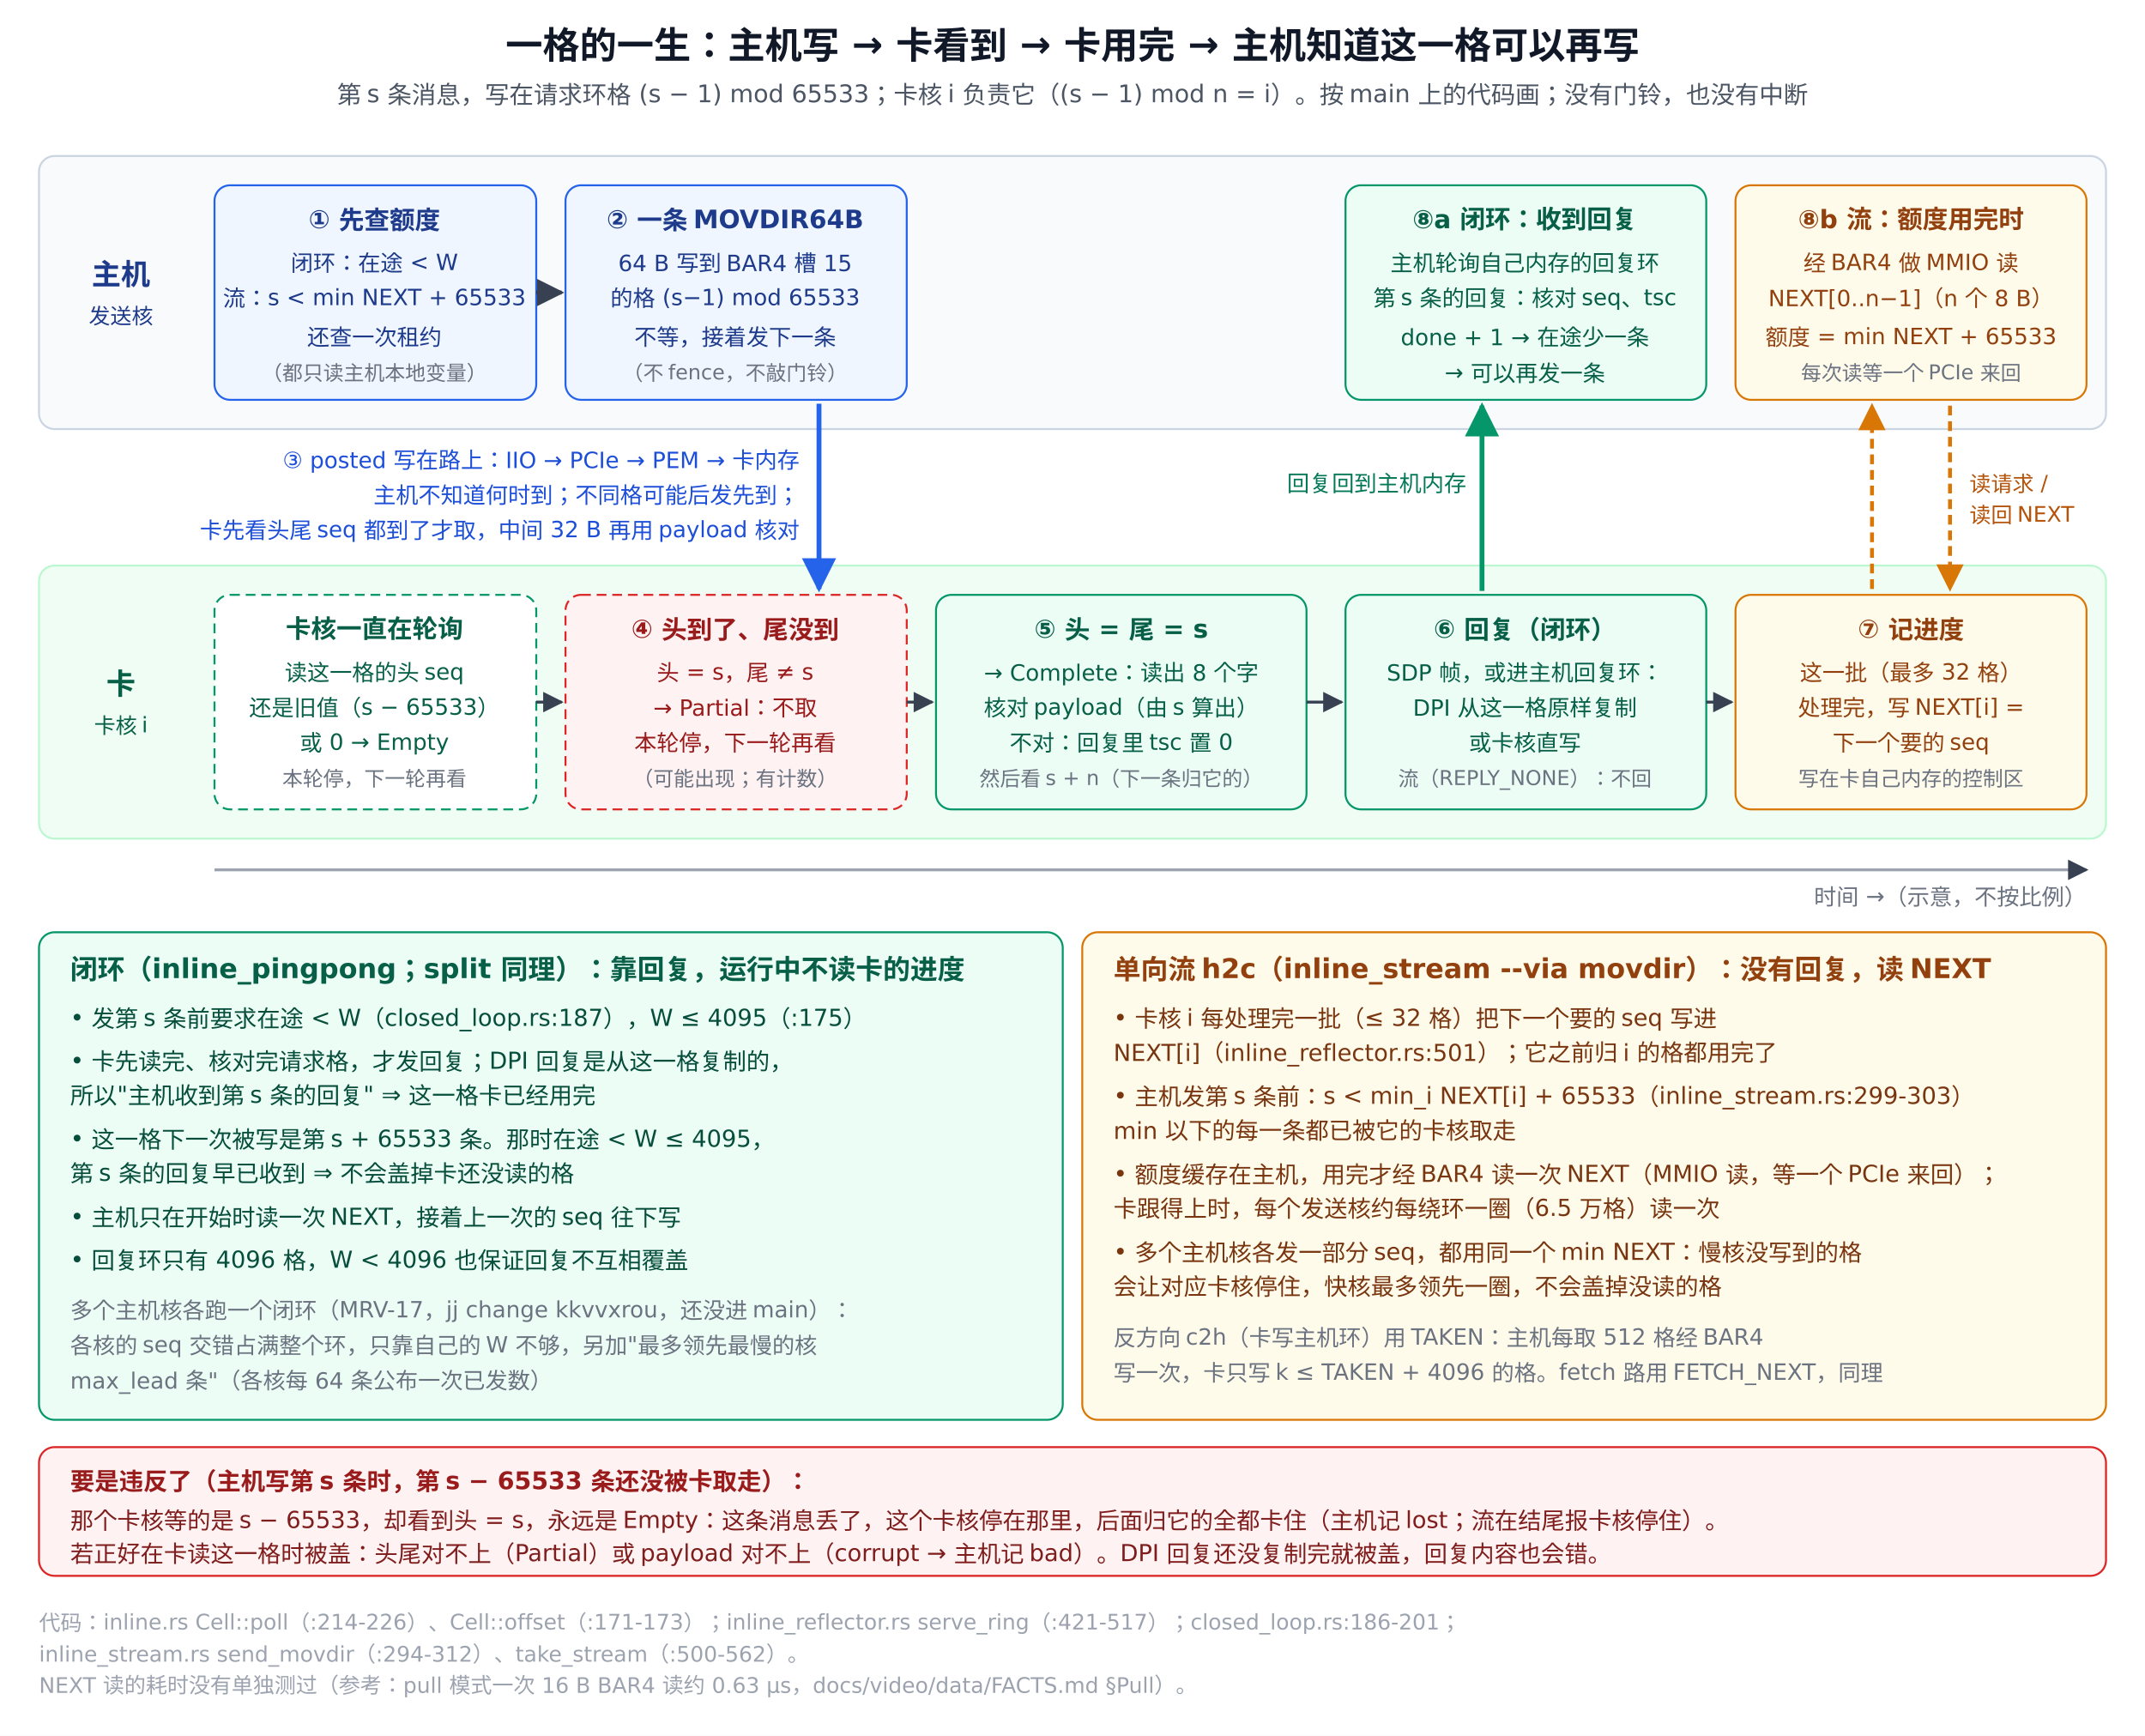
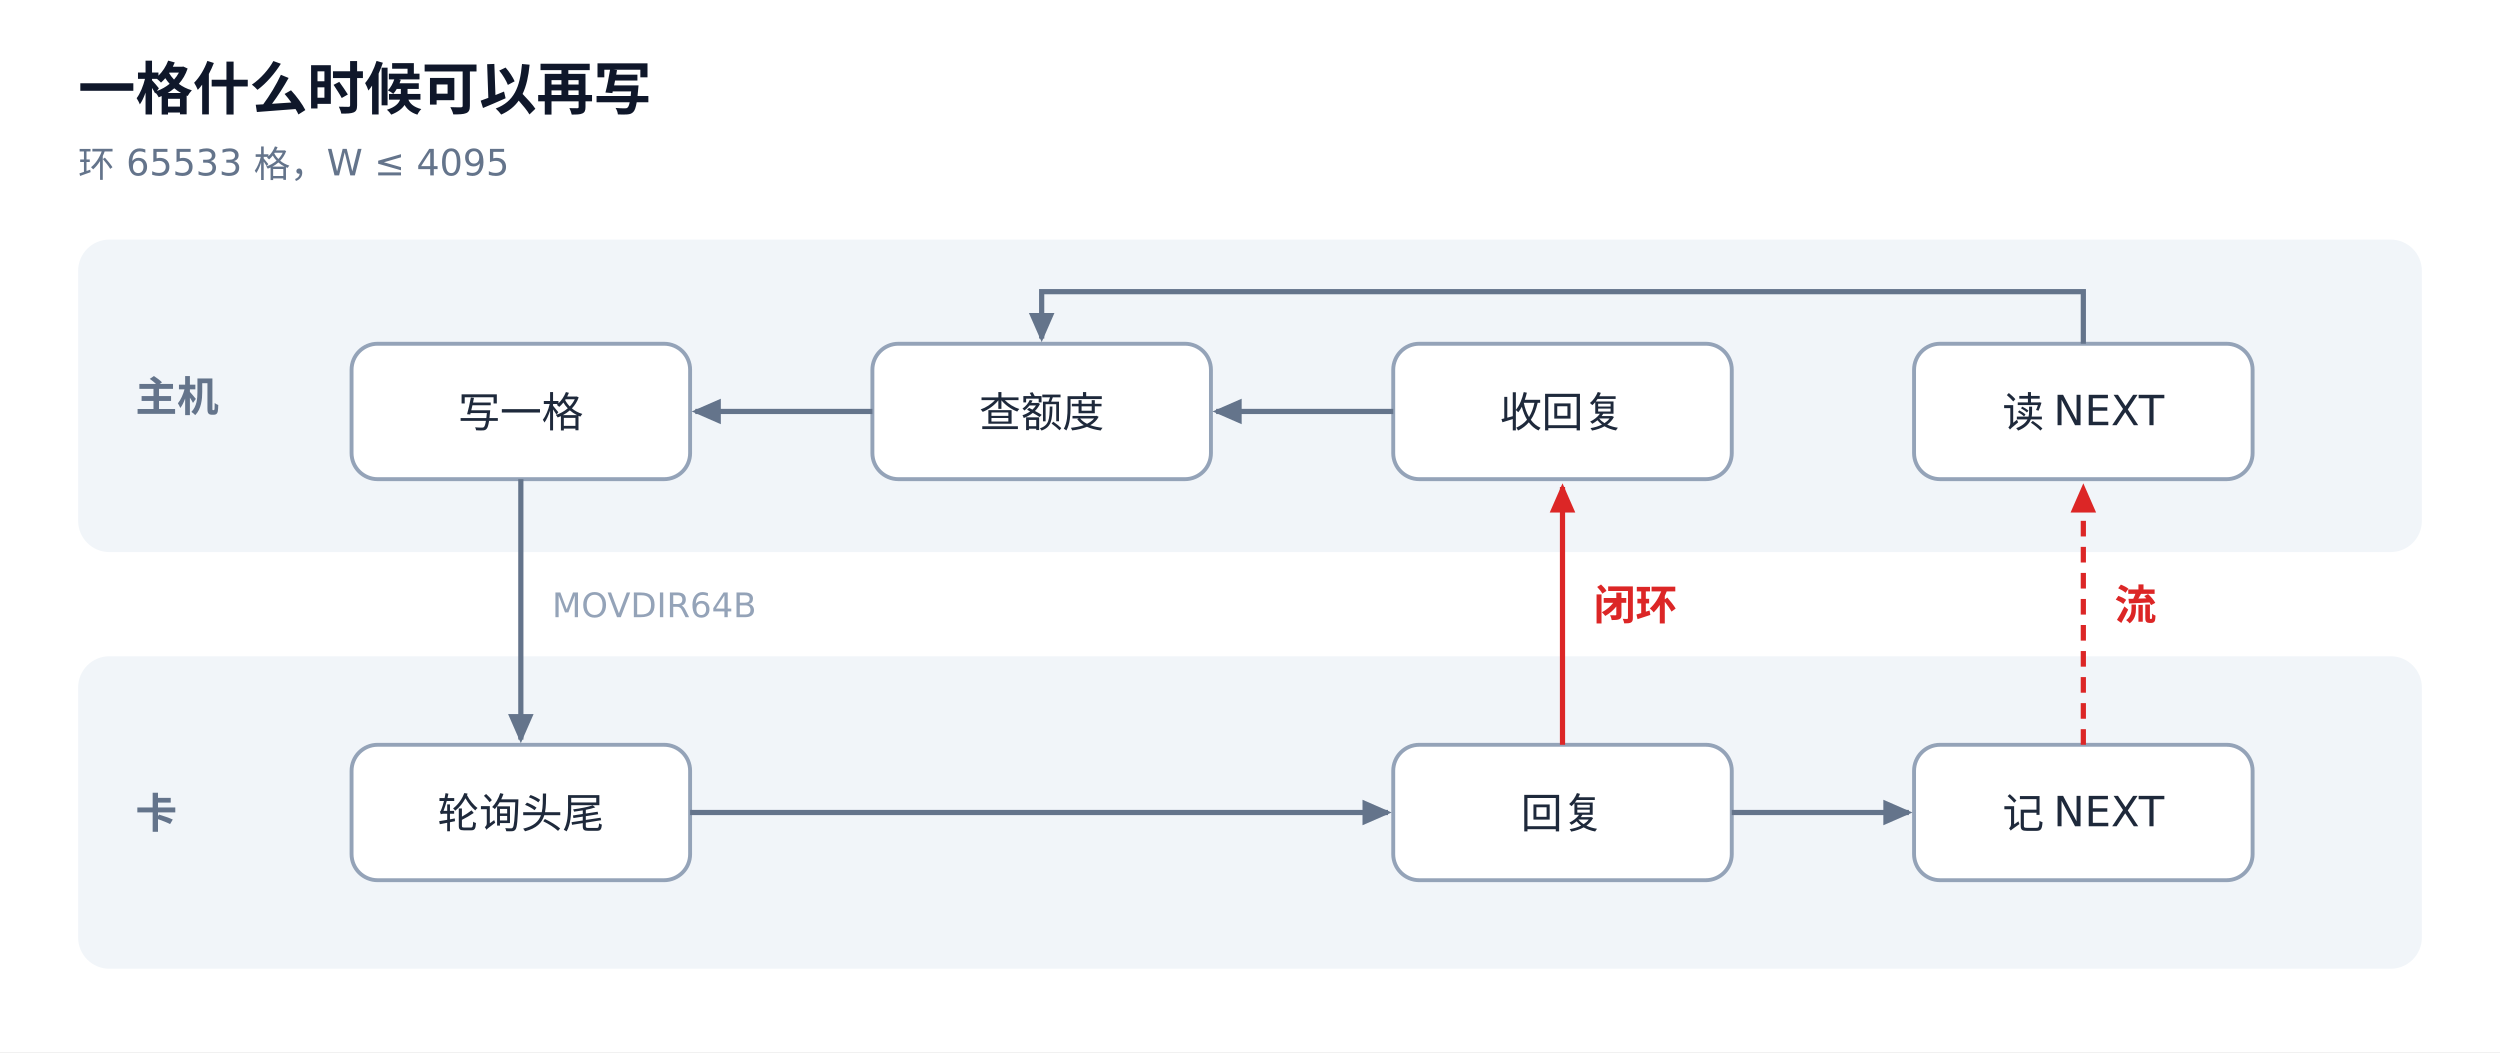
- <svg xmlns="http://www.w3.org/2000/svg" width="1100" height="890" viewBox="0 0 1100 890" font-family="Droid Sans Fallback, DejaVu Sans, sans-serif">
+ <svg xmlns="http://www.w3.org/2000/svg" width="960" height="404" viewBox="0 0 960 404" font-family="Droid Sans Fallback, DejaVu Sans, sans-serif">
  <defs>
-     <marker id="arrow" viewBox="0 0 10 10" refX="9" refY="5" markerWidth="7" markerHeight="7" orient="auto-start-reverse">
-       <path d="M 0 0 L 10 5 L 0 10 z" fill="#374151" />
+     <marker id="head" viewBox="0 0 10 10" refX="8" refY="5" markerWidth="7" markerHeight="7" orient="auto">
+       <path d="M 1 1.5 L 9 5 L 1 8.5 z" fill="#64748b" />
    </marker>
-     <marker id="arrowb" viewBox="0 0 10 10" refX="9" refY="5" markerWidth="7" markerHeight="7" orient="auto-start-reverse">
-       <path d="M 0 0 L 10 5 L 0 10 z" fill="#2563eb" />
-     </marker>
-     <marker id="arrowg" viewBox="0 0 10 10" refX="9" refY="5" markerWidth="7" markerHeight="7" orient="auto-start-reverse">
-       <path d="M 0 0 L 10 5 L 0 10 z" fill="#059669" />
-     </marker>
-     <marker id="arrowo" viewBox="0 0 10 10" refX="9" refY="5" markerWidth="7" markerHeight="7" orient="auto-start-reverse">
-       <path d="M 0 0 L 10 5 L 0 10 z" fill="#d97706" />
+     <marker id="head-red" viewBox="0 0 10 10" refX="8" refY="5" markerWidth="7" markerHeight="7" orient="auto">
+       <path d="M 1 1.5 L 9 5 L 1 8.5 z" fill="#dc2626" />
    </marker>
  </defs>
-   <rect x="0" y="0" width="1100" height="890" fill="white" />
-   <text x="550" y="30" text-anchor="middle" font-size="19" font-weight="bold" fill="#111827">一格的一生：主机写 → 卡看到 → 卡用完 → 主机知道这一格可以再写</text>
-   <text x="550" y="53" text-anchor="middle" font-size="12.5" fill="#4b5563">第 s 条消息，写在请求环格 (s − 1) mod 65533；卡核 i 负责它（(s − 1) mod n = i）。按 main 上的代码画；没有门铃，也没有中断</text>
-   <rect x="20" y="80" width="1060" height="140" rx="8" fill="#f8fafc" stroke="#cbd5e1" />
-   <rect x="20" y="290" width="1060" height="140" rx="8" fill="#f0fdf4" stroke="#bbf7d0" />
-   <text x="62" y="146" text-anchor="middle" font-size="15" font-weight="bold" fill="#1e3a8a">主机</text>
-   <text x="62" y="166" text-anchor="middle" font-size="11" fill="#1e3a8a">发送核</text>
-   <text x="62" y="356" text-anchor="middle" font-size="15" font-weight="bold" fill="#065f46">卡</text>
-   <text x="62" y="376" text-anchor="middle" font-size="11" fill="#065f46">卡核 i</text>
-   <rect x="110" y="95" width="165" height="110" rx="8" fill="#eff6ff" stroke="#2563eb" />
-   <text x="192" y="117" text-anchor="middle" font-size="13" font-weight="bold" fill="#1e3a8a">① 先查额度</text>
-   <text x="192" y="139" text-anchor="middle" font-size="11.5" fill="#1e3a8a">闭环：在途 &lt; W</text>
-   <text x="192" y="157" text-anchor="middle" font-size="11.5" fill="#1e3a8a">流：s &lt; min NEXT + 65533</text>
-   <text x="192" y="177" text-anchor="middle" font-size="11.5" fill="#1e3a8a">还查一次租约</text>
-   <text x="192" y="195" text-anchor="middle" font-size="10.5" fill="#6b7280">（都只读主机本地变量）</text>
-   <rect x="290" y="95" width="175" height="110" rx="8" fill="#eff6ff" stroke="#2563eb" />
-   <text x="377" y="117" text-anchor="middle" font-size="13" font-weight="bold" fill="#1e3a8a">② 一条 MOVDIR64B</text>
-   <text x="377" y="139" text-anchor="middle" font-size="11.5" fill="#1e3a8a">64 B 写到 BAR4 槽 15</text>
-   <text x="377" y="157" text-anchor="middle" font-size="11.5" fill="#1e3a8a">的格 (s−1) mod 65533</text>
-   <text x="377" y="177" text-anchor="middle" font-size="11.5" fill="#1e3a8a">不等，接着发下一条</text>
-   <text x="377" y="195" text-anchor="middle" font-size="10.5" fill="#6b7280">（不 fence，不敲门铃）</text>
-   <rect x="690" y="95" width="185" height="110" rx="8" fill="#ecfdf5" stroke="#059669" />
-   <text x="782" y="117" text-anchor="middle" font-size="13" font-weight="bold" fill="#065f46">⑧a 闭环：收到回复</text>
-   <text x="782" y="139" text-anchor="middle" font-size="11.5" fill="#065f46">主机轮询自己内存的回复环</text>
-   <text x="782" y="157" text-anchor="middle" font-size="11.5" fill="#065f46">第 s 条的回复：核对 seq、tsc</text>
-   <text x="782" y="177" text-anchor="middle" font-size="11.5" fill="#065f46">done + 1 → 在途少一条</text>
-   <text x="782" y="195" text-anchor="middle" font-size="11.5" fill="#065f46">→ 可以再发一条</text>
-   <rect x="890" y="95" width="180" height="110" rx="8" fill="#fffbeb" stroke="#d97706" />
-   <text x="980" y="117" text-anchor="middle" font-size="13" font-weight="bold" fill="#92400e">⑧b 流：额度用完时</text>
-   <text x="980" y="139" text-anchor="middle" font-size="11.5" fill="#92400e">经 BAR4 做 MMIO 读</text>
-   <text x="980" y="157" text-anchor="middle" font-size="11.5" fill="#92400e">NEXT[0..n−1]（n 个 8 B）</text>
-   <text x="980" y="177" text-anchor="middle" font-size="11.5" fill="#92400e">额度 = min NEXT + 65533</text>
-   <text x="980" y="195" text-anchor="middle" font-size="10.5" fill="#6b7280">每次读等一个 PCIe 来回</text>
-   <rect x="110" y="305" width="165" height="110" rx="8" fill="white" stroke="#059669" stroke-dasharray="5 3" />
-   <text x="192" y="327" text-anchor="middle" font-size="13" font-weight="bold" fill="#065f46">卡核一直在轮询</text>
-   <text x="192" y="349" text-anchor="middle" font-size="11.5" fill="#065f46">读这一格的头 seq</text>
-   <text x="192" y="367" text-anchor="middle" font-size="11.5" fill="#065f46">还是旧值（s − 65533）</text>
-   <text x="192" y="385" text-anchor="middle" font-size="11.5" fill="#065f46">或 0 → Empty</text>
-   <text x="192" y="403" text-anchor="middle" font-size="10.5" fill="#6b7280">本轮停，下一轮再看</text>
-   <rect x="290" y="305" width="175" height="110" rx="8" fill="#fef2f2" stroke="#dc2626" stroke-dasharray="5 3" />
-   <text x="377" y="327" text-anchor="middle" font-size="13" font-weight="bold" fill="#991b1b">④ 头到了、尾没到</text>
-   <text x="377" y="349" text-anchor="middle" font-size="11.5" fill="#991b1b">头 = s，尾 ≠ s</text>
-   <text x="377" y="367" text-anchor="middle" font-size="11.5" fill="#991b1b">→ Partial：不取</text>
-   <text x="377" y="385" text-anchor="middle" font-size="11.5" fill="#991b1b">本轮停，下一轮再看</text>
-   <text x="377" y="403" text-anchor="middle" font-size="10.5" fill="#6b7280">（可能出现；有计数）</text>
-   <rect x="480" y="305" width="190" height="110" rx="8" fill="#ecfdf5" stroke="#059669" />
-   <text x="575" y="327" text-anchor="middle" font-size="13" font-weight="bold" fill="#065f46">⑤ 头 = 尾 = s</text>
-   <text x="575" y="349" text-anchor="middle" font-size="11.5" fill="#065f46">→ Complete：读出 8 个字</text>
-   <text x="575" y="367" text-anchor="middle" font-size="11.5" fill="#065f46">核对 payload（由 s 算出）</text>
-   <text x="575" y="385" text-anchor="middle" font-size="11.5" fill="#065f46">不对：回复里 tsc 置 0</text>
-   <text x="575" y="403" text-anchor="middle" font-size="10.5" fill="#6b7280">然后看 s + n（下一条归它的）</text>
-   <rect x="690" y="305" width="185" height="110" rx="8" fill="#ecfdf5" stroke="#059669" />
-   <text x="782" y="327" text-anchor="middle" font-size="13" font-weight="bold" fill="#065f46">⑥ 回复（闭环）</text>
-   <text x="782" y="349" text-anchor="middle" font-size="11.5" fill="#065f46">SDP 帧，或进主机回复环：</text>
-   <text x="782" y="367" text-anchor="middle" font-size="11.5" fill="#065f46">DPI 从这一格原样复制</text>
-   <text x="782" y="385" text-anchor="middle" font-size="11.5" fill="#065f46">或卡核直写</text>
-   <text x="782" y="403" text-anchor="middle" font-size="10.5" fill="#6b7280">流（REPLY_NONE）：不回</text>
-   <rect x="890" y="305" width="180" height="110" rx="8" fill="#fffbeb" stroke="#d97706" />
-   <text x="980" y="327" text-anchor="middle" font-size="13" font-weight="bold" fill="#92400e">⑦ 记进度</text>
-   <text x="980" y="349" text-anchor="middle" font-size="11.5" fill="#92400e">这一批（最多 32 格）</text>
-   <text x="980" y="367" text-anchor="middle" font-size="11.5" fill="#92400e">处理完，写 NEXT[i] =</text>
-   <text x="980" y="385" text-anchor="middle" font-size="11.5" fill="#92400e">下一个要的 seq</text>
-   <text x="980" y="403" text-anchor="middle" font-size="10.5" fill="#6b7280">写在卡自己内存的控制区</text>
-   <line x1="275" y1="150" x2="288" y2="150" stroke="#374151" stroke-width="2" marker-end="url(#arrow)" />
-   <line x1="420" y1="207" x2="420" y2="302" stroke="#2563eb" stroke-width="2.5" marker-end="url(#arrowb)" />
-   <text x="410" y="240" text-anchor="end" font-size="11.5" fill="#1d4ed8">③ posted 写在路上：IIO → PCIe → PEM → 卡内存</text>
-   <text x="410" y="258" text-anchor="end" font-size="11.5" fill="#1d4ed8">主机不知道何时到；不同格可能后发先到；</text>
-   <text x="410" y="276" text-anchor="end" font-size="11.5" fill="#1d4ed8">卡先看头尾 seq 都到了才取，中间 32 B 再用 payload 核对</text>
-   <line x1="275" y1="360" x2="288" y2="360" stroke="#374151" stroke-width="1.5" marker-end="url(#arrow)" />
-   <line x1="465" y1="360" x2="478" y2="360" stroke="#374151" stroke-width="1.5" marker-end="url(#arrow)" />
-   <line x1="670" y1="360" x2="688" y2="360" stroke="#374151" stroke-width="1.5" marker-end="url(#arrow)" />
-   <line x1="875" y1="360" x2="888" y2="360" stroke="#374151" stroke-width="1.5" marker-end="url(#arrow)" />
-   <line x1="760" y1="303" x2="760" y2="208" stroke="#059669" stroke-width="2.5" marker-end="url(#arrowg)" />
-   <text x="752" y="252" text-anchor="end" font-size="11.5" fill="#047857">回复回到主机内存</text>
-   <line x1="1000" y1="208" x2="1000" y2="302" stroke="#d97706" stroke-width="2" stroke-dasharray="5 3" marker-end="url(#arrowo)" />
-   <line x1="960" y1="302" x2="960" y2="208" stroke="#d97706" stroke-width="2" stroke-dasharray="5 3" marker-end="url(#arrowo)" />
-   <text x="1010" y="252" font-size="11" fill="#b45309">读请求 /</text>
-   <text x="1010" y="268" font-size="11" fill="#b45309">读回 NEXT</text>
-   <line x1="110" y1="446" x2="1070" y2="446" stroke="#9ca3af" stroke-width="1.5" marker-end="url(#arrow)" />
-   <text x="1070" y="464" text-anchor="end" font-size="11.5" fill="#6b7280">时间 →（示意，不按比例）</text>
-   <rect x="20" y="478" width="525" height="250" rx="8" fill="#ecfdf5" stroke="#059669" />
-   <text x="36" y="502" font-size="14" font-weight="bold" fill="#065f46">闭环（inline_pingpong；split 同理）：靠回复，运行中不读卡的进度</text>
-   <text x="36" y="526" font-size="12" fill="#064e3b">• 发第 s 条前要求在途 &lt; W（closed_loop.rs:187），W ≤ 4095（:175）</text>
-   <text x="36" y="548" font-size="12" fill="#064e3b">• 卡先读完、核对完请求格，才发回复；DPI 回复是从这一格复制的，</text>
-   <text x="36" y="566" font-size="12" fill="#064e3b">   所以"主机收到第 s 条的回复" ⇒ 这一格卡已经用完</text>
-   <text x="36" y="588" font-size="12" fill="#064e3b">• 这一格下一次被写是第 s + 65533 条。那时在途 &lt; W ≤ 4095，</text>
-   <text x="36" y="606" font-size="12" fill="#064e3b">   第 s 条的回复早已收到 ⇒ 不会盖掉卡还没读的格</text>
-   <text x="36" y="628" font-size="12" fill="#064e3b">• 主机只在开始时读一次 NEXT，接着上一次的 seq 往下写</text>
-   <text x="36" y="650" font-size="12" fill="#064e3b">• 回复环只有 4096 格，W &lt; 4096 也保证回复不互相覆盖</text>
-   <text x="36" y="676" font-size="11.5" fill="#6b7280">多个主机核各跑一个闭环（MRV-17，jj change kkvvxrou，还没进 main）：</text>
-   <text x="36" y="694" font-size="11.5" fill="#6b7280">各核的 seq 交错占满整个环，只靠自己的 W 不够，另加"最多领先最慢的核</text>
-   <text x="36" y="712" font-size="11.5" fill="#6b7280">max_lead 条"（各核每 64 条公布一次已发数）</text>
-   <rect x="555" y="478" width="525" height="250" rx="8" fill="#fffbeb" stroke="#d97706" />
-   <text x="571" y="502" font-size="14" font-weight="bold" fill="#92400e">单向流 h2c（inline_stream --via movdir）：没有回复，读 NEXT</text>
-   <text x="571" y="526" font-size="12" fill="#78350f">• 卡核 i 每处理完一批（≤ 32 格）把下一个要的 seq 写进</text>
-   <text x="571" y="544" font-size="12" fill="#78350f">   NEXT[i]（inline_reflector.rs:501）；它之前归 i 的格都用完了</text>
-   <text x="571" y="566" font-size="12" fill="#78350f">• 主机发第 s 条前：s &lt; min_i NEXT[i] + 65533（inline_stream.rs:299-303）</text>
-   <text x="571" y="584" font-size="12" fill="#78350f">   min 以下的每一条都已被它的卡核取走</text>
-   <text x="571" y="606" font-size="12" fill="#78350f">• 额度缓存在主机，用完才经 BAR4 读一次 NEXT（MMIO 读，等一个 PCIe 来回）；</text>
-   <text x="571" y="624" font-size="12" fill="#78350f">   卡跟得上时，每个发送核约每绕环一圈（6.5 万格）读一次</text>
-   <text x="571" y="646" font-size="12" fill="#78350f">• 多个主机核各发一部分 seq，都用同一个 min NEXT：慢核没写到的格</text>
-   <text x="571" y="664" font-size="12" fill="#78350f">   会让对应卡核停住，快核最多领先一圈，不会盖掉没读的格</text>
-   <text x="571" y="690" font-size="11.5" fill="#6b7280">反方向 c2h（卡写主机环）用 TAKEN：主机每取 512 格经 BAR4</text>
-   <text x="571" y="708" font-size="11.5" fill="#6b7280">写一次，卡只写 k ≤ TAKEN + 4096 的格。fetch 路用 FETCH_NEXT，同理</text>
-   <rect x="20" y="742" width="1060" height="66" rx="8" fill="#fef2f2" stroke="#dc2626" />
-   <text x="36" y="764" font-size="12.5" font-weight="bold" fill="#991b1b">要是违反了（主机写第 s 条时，第 s − 65533 条还没被卡取走）：</text>
-   <text x="36" y="784" font-size="12" fill="#7f1d1d">那个卡核等的是 s − 65533，却看到头 = s，永远是 Empty：这条消息丢了，这个卡核停在那里，后面归它的全都卡住（主机记 lost；流在结尾报卡核停住）。</text>
-   <text x="36" y="801" font-size="12" fill="#7f1d1d">若正好在卡读这一格时被盖：头尾对不上（Partial）或 payload 对不上（corrupt → 主机记 bad）。DPI 回复还没复制完就被盖，回复内容也会错。</text>
-   <text x="20" y="836" font-size="11" fill="#9ca3af">代码：inline.rs Cell::poll（:214-226）、Cell::offset（:171-173）；inline_reflector.rs serve_ring（:421-517）；closed_loop.rs:186-201；</text>
-   <text x="20" y="852" font-size="11" fill="#9ca3af">inline_stream.rs send_movdir（:294-312）、take_stream（:500-562）。</text>
-   <text x="20" y="868" font-size="11" fill="#9ca3af">NEXT 读的耗时没有单独测过（参考：pull 模式一次 16 B BAR4 读约 0.63 µs，docs/video/data/FACTS.md §Pull）。</text>
+   <rect width="960" height="404" fill="white" />
+   <text x="30" y="42" font-size="22" font-weight="bold" fill="#0f172a">一格什么时候可以再写</text>
+   <text x="30" y="68" font-size="14" fill="#64748b">环 65533 格，W ≤ 4095</text>
+   <g fill="#f1f5f9">
+     <rect x="30" y="92" width="900" height="120" rx="12" />
+     <rect x="30" y="252" width="900" height="120" rx="12" />
+   </g>
+   <g font-size="16" font-weight="bold" fill="#64748b">
+     <text x="52" y="158">主机</text>
+     <text x="52" y="318">卡</text>
+   </g>
+   <g fill="white" stroke="#94a3b8" stroke-width="1.5">
+     <rect x="135" y="132" width="130" height="52" rx="10" />
+     <rect x="335" y="132" width="130" height="52" rx="10" />
+     <rect x="535" y="132" width="130" height="52" rx="10" />
+     <rect x="735" y="132" width="130" height="52" rx="10" />
+     <rect x="135" y="286" width="130" height="52" rx="10" />
+     <rect x="535" y="286" width="130" height="52" rx="10" />
+     <rect x="735" y="286" width="130" height="52" rx="10" />
+   </g>
+   <g font-size="16" fill="#1e293b" text-anchor="middle">
+     <text x="200" y="164">写一格</text>
+     <text x="400" y="164">查额度</text>
+     <text x="600" y="164">收回复</text>
+     <text x="800" y="164">读 NEXT</text>
+     <text x="200" y="318">轮询头尾</text>
+     <text x="600" y="318">回复</text>
+     <text x="800" y="318">记 NEXT</text>
+   </g>
+   <g stroke="#64748b" stroke-width="2" fill="none" marker-end="url(#head)">
+     <path d="M 200 184 V 284" />
+     <path d="M 265 312 H 533" />
+     <path d="M 665 312 H 733" />
+     <path d="M 535 158 H 467" />
+     <path d="M 335 158 H 267" />
+     <path d="M 800 132 V 112 H 400 V 130" />
+   </g>
+   <text x="212" y="237" font-size="13" fill="#94a3b8">MOVDIR64B</text>
+   <line x1="600" y1="286" x2="600" y2="187" stroke="#dc2626" stroke-width="2" marker-end="url(#head-red)" />
+   <line x1="800" y1="286" x2="800" y2="187" stroke="#dc2626" stroke-width="2" stroke-dasharray="6 4" marker-end="url(#head-red)" />
+   <g font-size="16" font-weight="bold" fill="#dc2626">
+     <text x="612" y="238">闭环</text>
+     <text x="812" y="238">流</text>
+   </g>
</svg>
